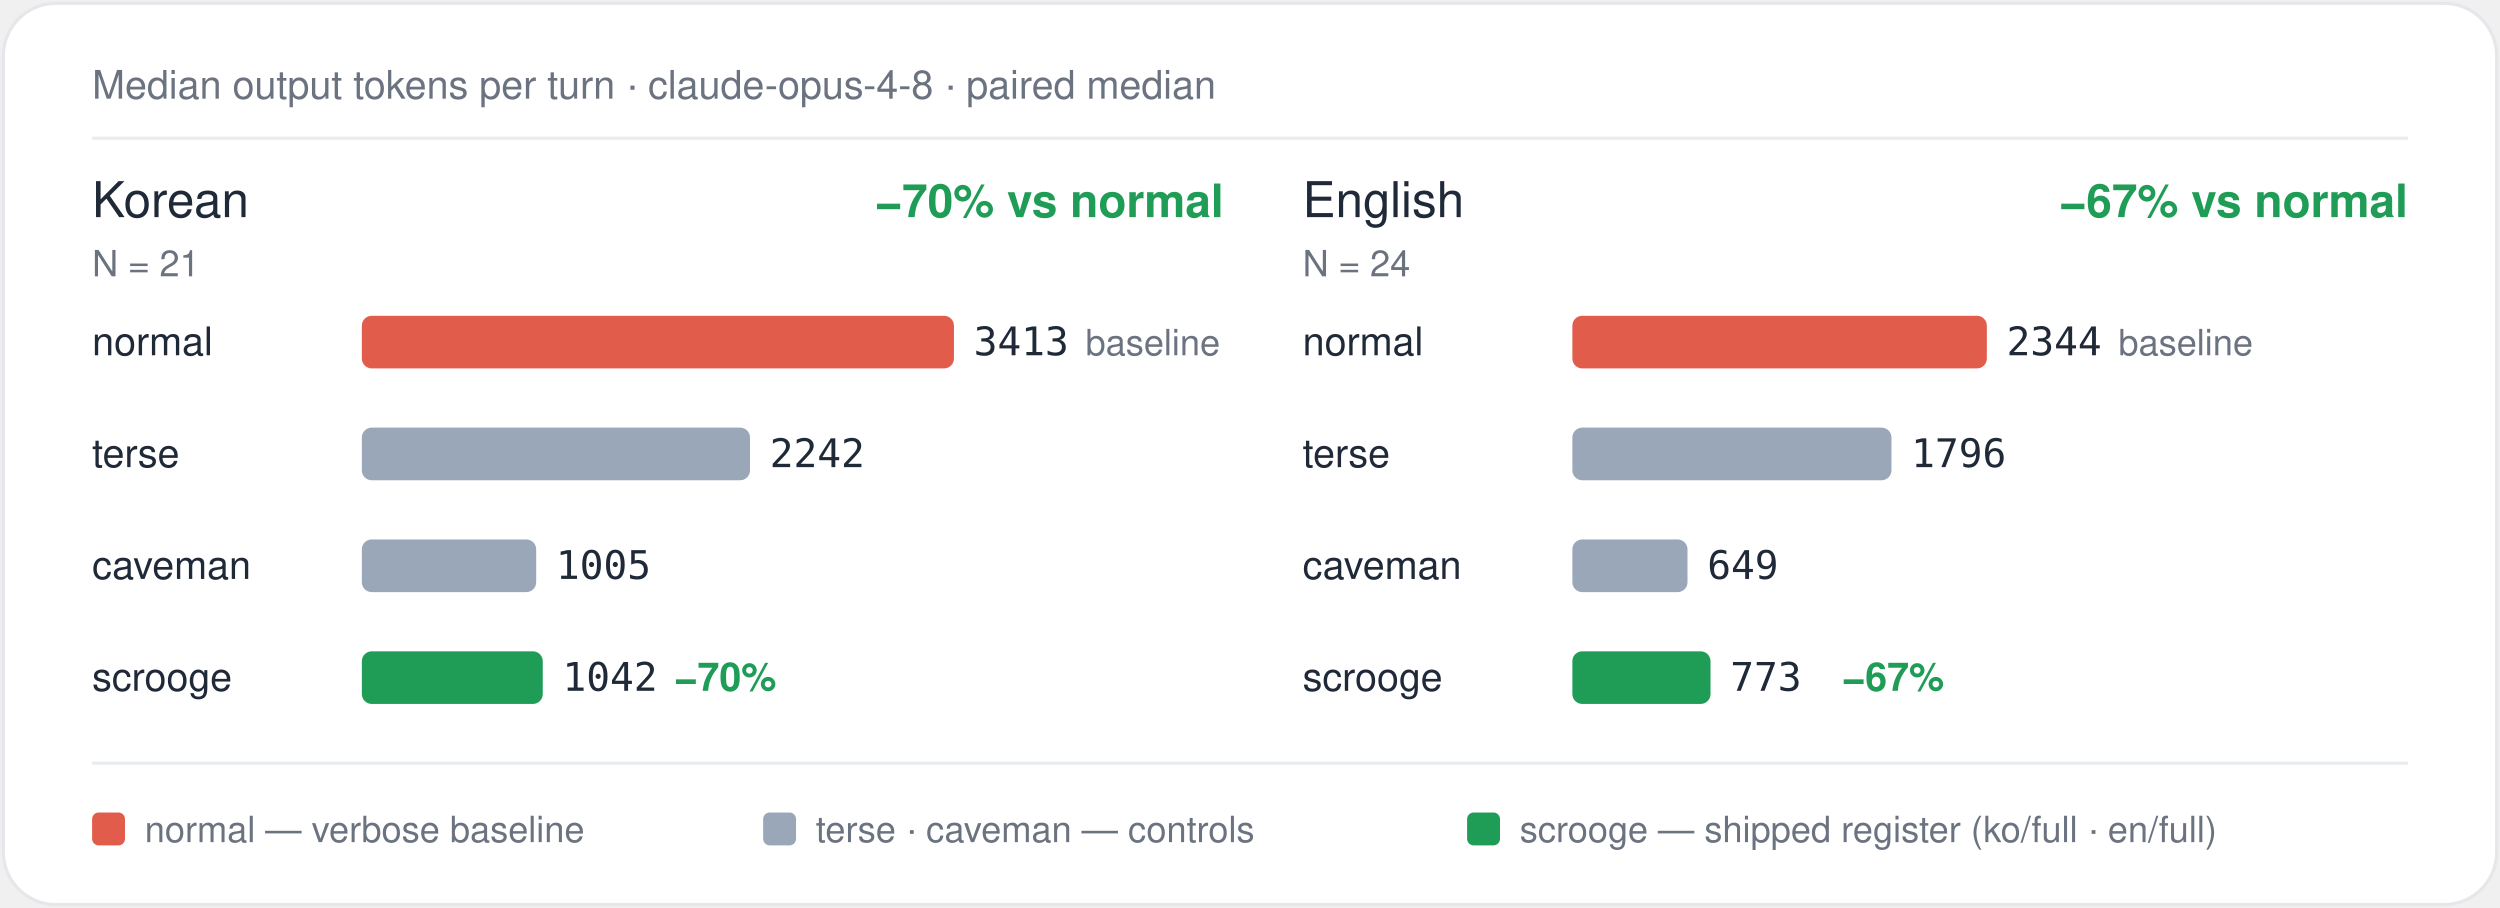
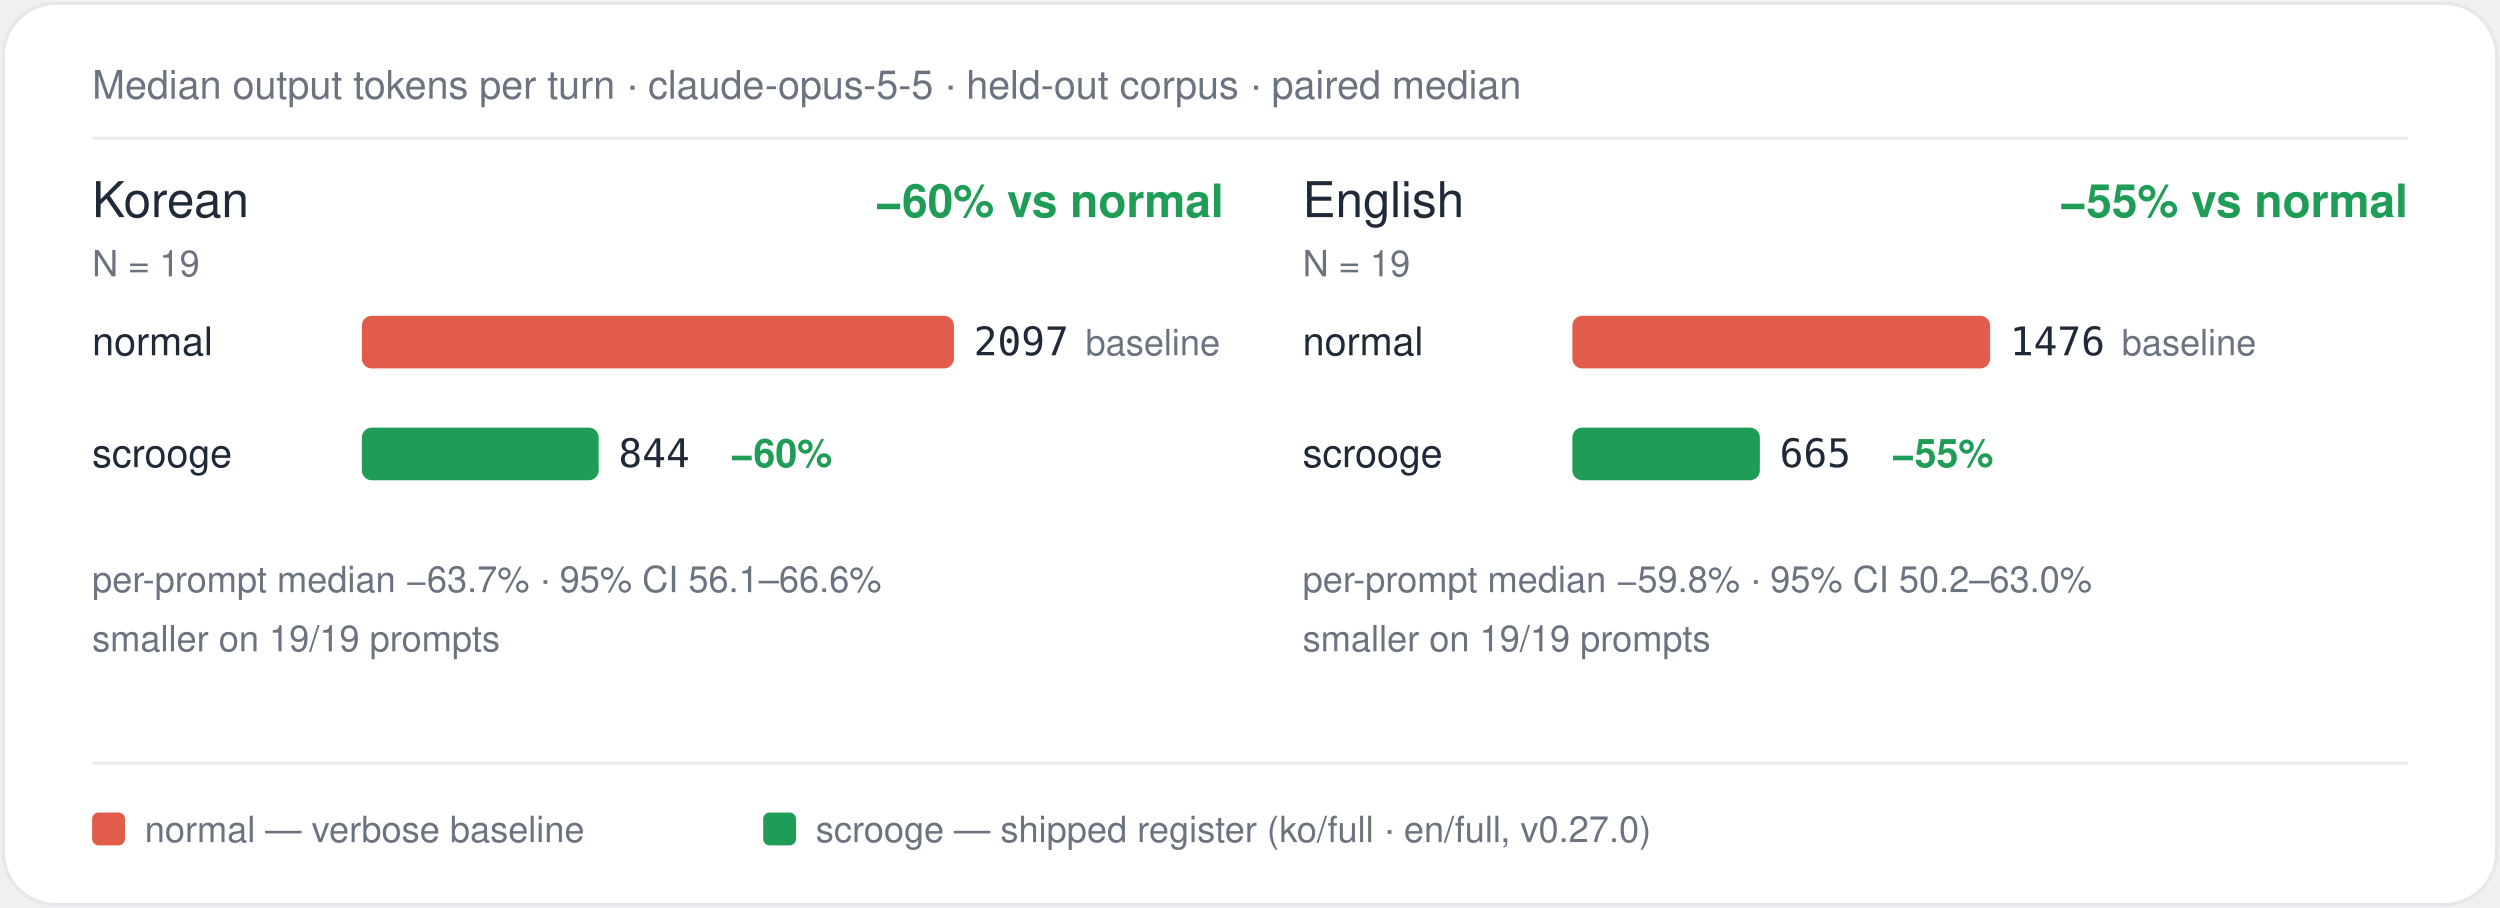
<svg xmlns="http://www.w3.org/2000/svg" viewBox="0 0 760 276" role="img" aria-labelledby="ttl dsc">
  <style>@media (prefers-color-scheme:dark){.t{fill:#e6edf3}.m{fill:#8b949e}.card{fill:#0d1117;stroke:#30363d}.grid{stroke:#21262d}.bar{fill:#454d59}.hi{fill:#2ea043}}</style>
  <g font-family="-apple-system,BlinkMacSystemFont,'Segoe UI',Helvetica,Arial,sans-serif" font-size="12">
    <rect class="card" x="1" y="1" width="758" height="274" rx="16" fill="#ffffff" stroke="#e5e7eb" />
-     <text class="m" x="28" y="30" fill="#6b7280" font-size="12">Median output tokens per turn · claude-opus-4-8 · paired median</text>
+     <text class="m" x="28" y="30" fill="#6b7280" font-size="12">Median output tokens per turn · claude-opus-5-5 · held-out corpus · paired median</text>
    <line class="grid" x1="28" y1="42" x2="732" y2="42" stroke="#e9ecef" />
    <text class="t" x="28" y="66" fill="#1f2937" font-size="15" font-weight="500">Korean</text>
-     <text class="hi" x="372" y="66" fill="#1f9d57" font-size="14" font-weight="600" text-anchor="end">−70% vs normal</text>
-     <text class="m" x="28" y="84" fill="#6b7280" font-size="11">N = 21</text>
+     <text class="hi" x="372" y="66" fill="#1f9d57" font-size="14" font-weight="600" text-anchor="end">−60% vs normal</text>
+     <text class="m" x="28" y="84" fill="#6b7280" font-size="11">N = 19</text>
    <text class="t" x="28" y="108" fill="#1f2937">normal</text>
    <rect class="base" x="110" y="96" width="180" height="16" rx="3" fill="#e15c4a" />
-     <text class="t" x="296" y="108" fill="#1f2937" font-family="ui-monospace,SFMono-Regular,Menlo,monospace">3413</text>
+     <text class="t" x="296" y="108" fill="#1f2937" font-family="ui-monospace,SFMono-Regular,Menlo,monospace">2097</text>
    <text class="m" x="330" y="108" fill="#6b7280" font-size="11">baseline</text>
-     <text class="t" x="28" y="142" fill="#1f2937">terse</text>
-     <rect class="bar" x="110" y="130" width="118" height="16" rx="3" fill="#9aa7b8" />
-     <text class="t" x="234" y="142" fill="#1f2937" font-family="ui-monospace,SFMono-Regular,Menlo,monospace">2242</text>
-     <text class="t" x="28" y="176" fill="#1f2937">caveman</text>
-     <rect class="bar" x="110" y="164" width="53" height="16" rx="3" fill="#9aa7b8" />
-     <text class="t" x="169" y="176" fill="#1f2937" font-family="ui-monospace,SFMono-Regular,Menlo,monospace">1005</text>
-     <text class="t" x="28" y="210" fill="#1f2937">scrooge</text>
-     <rect class="hi" x="110" y="198" width="55" height="16" rx="3" fill="#1f9d57" />
-     <text class="t" x="171" y="210" fill="#1f2937" font-family="ui-monospace,SFMono-Regular,Menlo,monospace">1042</text>
-     <text class="hi" x="205" y="210" fill="#1f9d57" font-weight="600">−70%</text>
+     <text class="t" x="28" y="142" fill="#1f2937">scrooge</text>
+     <rect class="hi" x="110" y="130" width="72" height="16" rx="3" fill="#1f9d57" />
+     <text class="t" x="188" y="142" fill="#1f2937" font-family="ui-monospace,SFMono-Regular,Menlo,monospace">844</text>
+     <text class="hi" x="222" y="142" fill="#1f9d57" font-weight="600">−60%</text>
+     <text class="m" x="28" y="180" fill="#6b7280" font-size="11">per-prompt median −63.7% · 95% CI 56.1–66.6%</text>
+     <text class="m" x="28" y="198" fill="#6b7280" font-size="11">smaller on 19/19 prompts</text>
    <text class="t" x="396" y="66" fill="#1f2937" font-size="15" font-weight="500">English</text>
-     <text class="hi" x="732" y="66" fill="#1f9d57" font-size="14" font-weight="600" text-anchor="end">−67% vs normal</text>
-     <text class="m" x="396" y="84" fill="#6b7280" font-size="11">N = 24</text>
+     <text class="hi" x="732" y="66" fill="#1f9d57" font-size="14" font-weight="600" text-anchor="end">−55% vs normal</text>
+     <text class="m" x="396" y="84" fill="#6b7280" font-size="11">N = 19</text>
    <text class="t" x="396" y="108" fill="#1f2937">normal</text>
-     <rect class="base" x="478" y="96" width="126" height="16" rx="3" fill="#e15c4a" />
-     <text class="t" x="610" y="108" fill="#1f2937" font-family="ui-monospace,SFMono-Regular,Menlo,monospace">2344</text>
-     <text class="m" x="644" y="108" fill="#6b7280" font-size="11">baseline</text>
-     <text class="t" x="396" y="142" fill="#1f2937">terse</text>
-     <rect class="bar" x="478" y="130" width="97" height="16" rx="3" fill="#9aa7b8" />
-     <text class="t" x="581" y="142" fill="#1f2937" font-family="ui-monospace,SFMono-Regular,Menlo,monospace">1796</text>
-     <text class="t" x="396" y="176" fill="#1f2937">caveman</text>
-     <rect class="bar" x="478" y="164" width="35" height="16" rx="3" fill="#9aa7b8" />
-     <text class="t" x="519" y="176" fill="#1f2937" font-family="ui-monospace,SFMono-Regular,Menlo,monospace">649</text>
-     <text class="t" x="396" y="210" fill="#1f2937">scrooge</text>
-     <rect class="hi" x="478" y="198" width="42" height="16" rx="3" fill="#1f9d57" />
-     <text class="t" x="526" y="210" fill="#1f2937" font-family="ui-monospace,SFMono-Regular,Menlo,monospace">773</text>
-     <text class="hi" x="560" y="210" fill="#1f9d57" font-weight="600">−67%</text>
+     <rect class="base" x="478" y="96" width="127" height="16" rx="3" fill="#e15c4a" />
+     <text class="t" x="611" y="108" fill="#1f2937" font-family="ui-monospace,SFMono-Regular,Menlo,monospace">1476</text>
+     <text class="m" x="645" y="108" fill="#6b7280" font-size="11">baseline</text>
+     <text class="t" x="396" y="142" fill="#1f2937">scrooge</text>
+     <rect class="hi" x="478" y="130" width="57" height="16" rx="3" fill="#1f9d57" />
+     <text class="t" x="541" y="142" fill="#1f2937" font-family="ui-monospace,SFMono-Regular,Menlo,monospace">665</text>
+     <text class="hi" x="575" y="142" fill="#1f9d57" font-weight="600">−55%</text>
+     <text class="m" x="396" y="180" fill="#6b7280" font-size="11">per-prompt median −59.8% · 95% CI 50.2–63.0%</text>
+     <text class="m" x="396" y="198" fill="#6b7280" font-size="11">smaller on 19/19 prompts</text>
    <line class="grid" x1="28" y1="232" x2="732" y2="232" stroke="#e9ecef" />
    <rect class="base" x="28" y="247" width="10" height="10" rx="2" fill="#e15c4a" />
    <text class="m" x="44" y="256" fill="#6b7280" font-size="11">normal — verbose baseline</text>
-     <rect class="bar" x="232" y="247" width="10" height="10" rx="2" fill="#9aa7b8" />
-     <text class="m" x="248" y="256" fill="#6b7280" font-size="11">terse · caveman — controls</text>
-     <rect class="hi" x="446" y="247" width="10" height="10" rx="2" fill="#1f9d57" />
-     <text class="m" x="462" y="256" fill="#6b7280" font-size="11">scrooge — shipped register (ko/full · en/full)</text>
+     <rect class="hi" x="232" y="247" width="10" height="10" rx="2" fill="#1f9d57" />
+     <text class="m" x="248" y="256" fill="#6b7280" font-size="11">scrooge — shipped register (ko/full · en/full, v0.27.0)</text>
  </g>
</svg>
